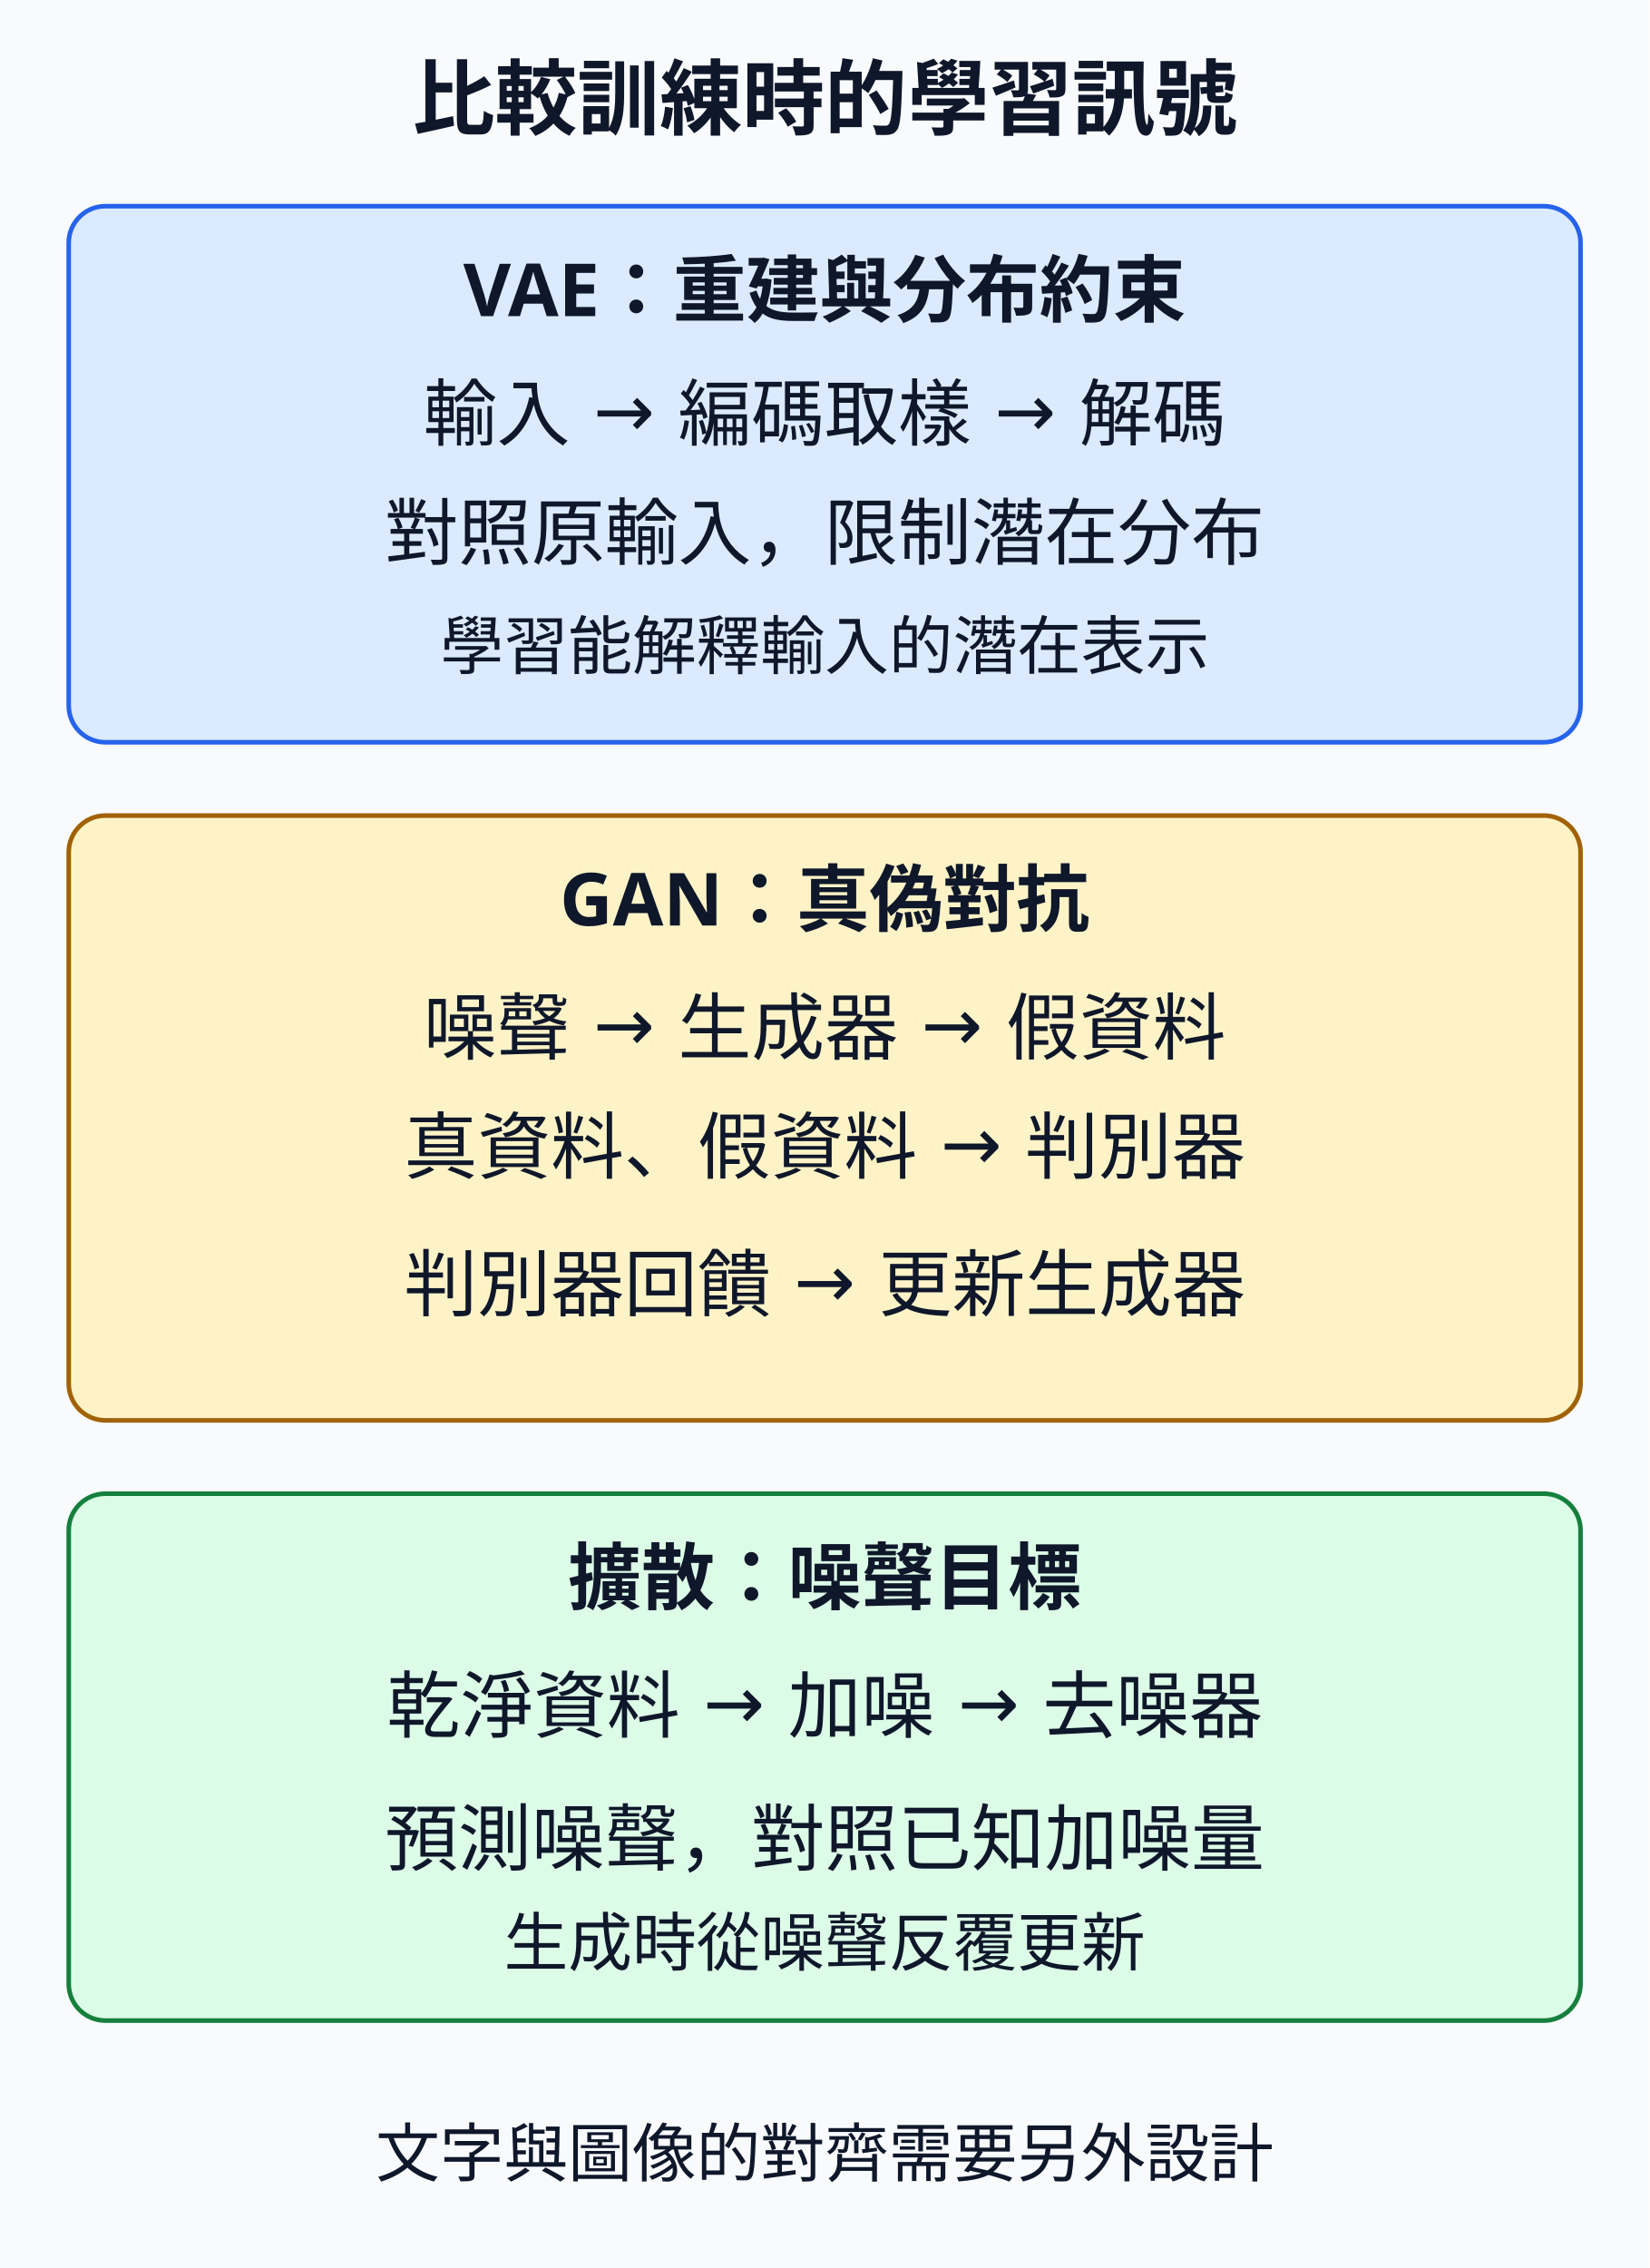
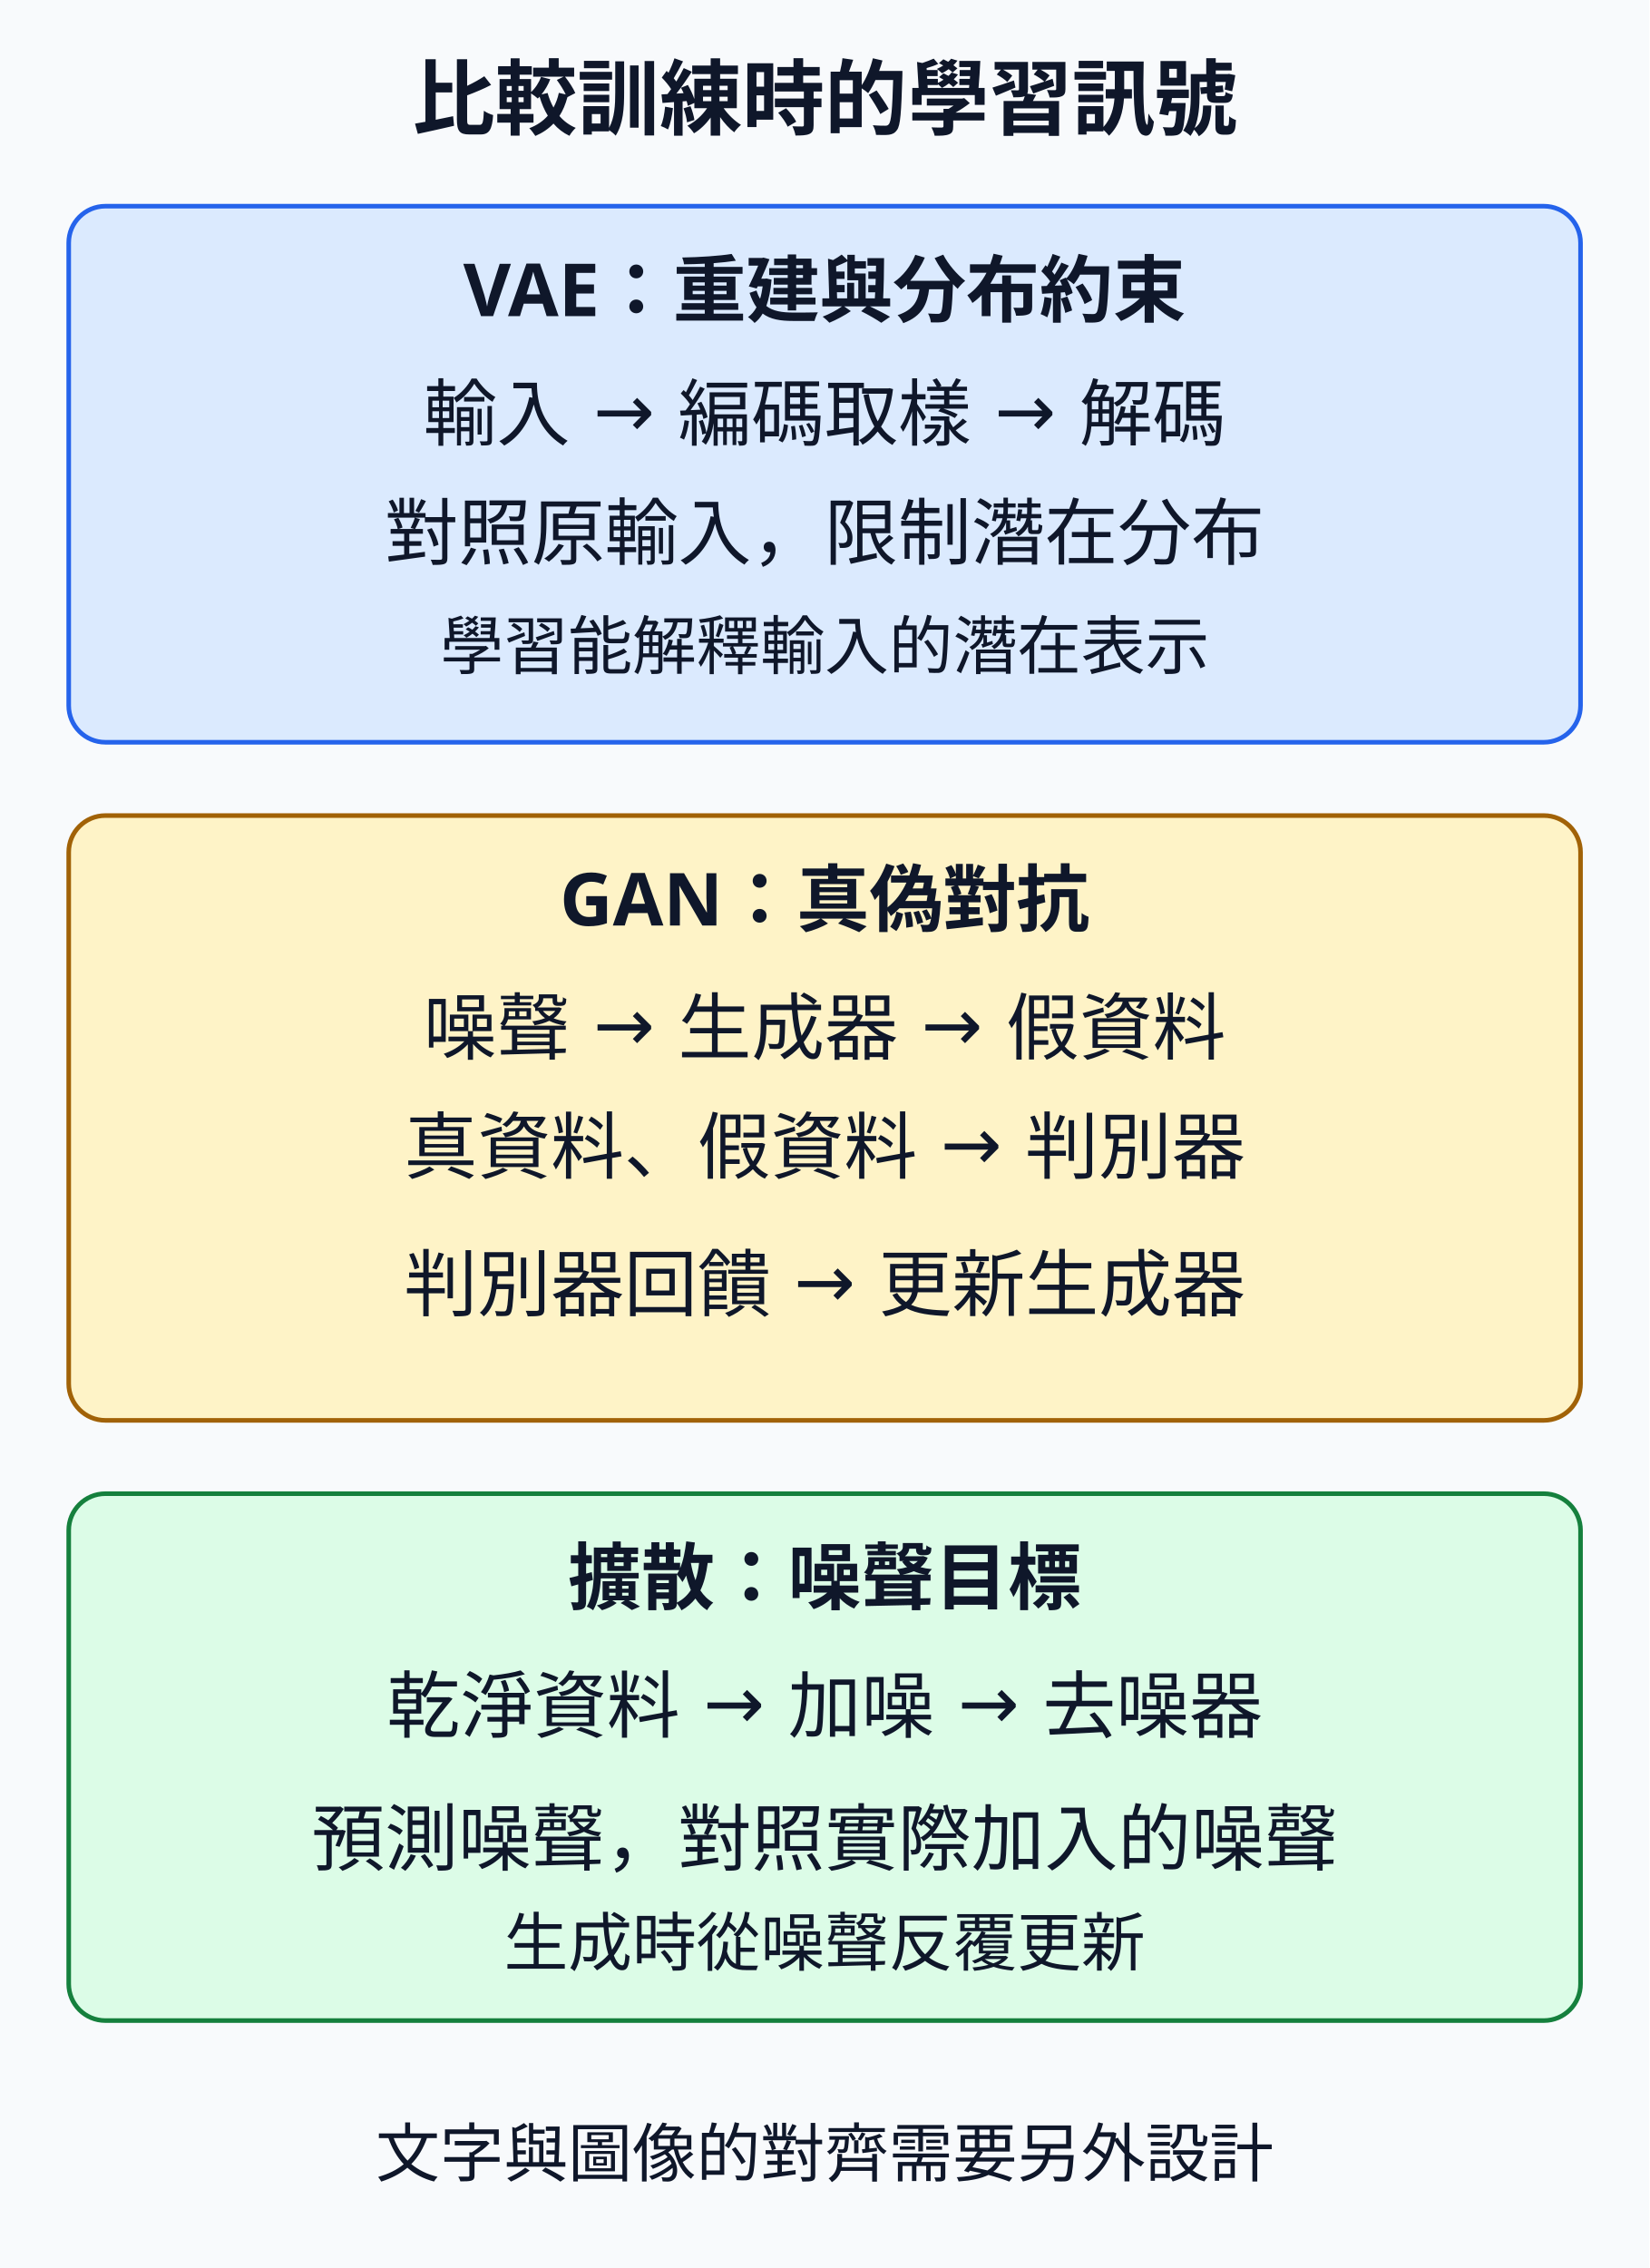
<svg xmlns="http://www.w3.org/2000/svg" width="360" height="495" viewBox="0 0 360 495" role="img" aria-labelledby="title desc">
  <defs>
    <marker id="arrow" markerWidth="8" markerHeight="8" refX="7" refY="4" orient="auto">
      <path d="M0 0L8 4L0 8" fill="#334155" />
    </marker>
  </defs>
  <rect width="360" height="495" fill="#f8fafc" />
  <g font-family="sans-serif" fill="#0f172a" font-size="16" text-anchor="middle">
    <text x="180" y="28" font-size="18" font-weight="bold">比較訓練時的學習訊號</text>
    <rect x="15" y="45" width="330" height="117" rx="8" fill="#dbeafe" stroke="#2563eb" />
    <text x="180" y="69" font-weight="bold">VAE：重建與分布約束</text>
    <text x="180" y="96">輸入 → 編碼取樣 → 解碼</text>
    <text x="180" y="122">對照原輸入，限制潛在分布</text>
    <text x="180" y="146" font-size="14">學習能解釋輸入的潛在表示</text>
    <rect x="15" y="178" width="330" height="132" rx="8" fill="#fef3c7" stroke="#a16207" />
    <text x="180" y="202" font-weight="bold">GAN：真偽對抗</text>
    <text x="180" y="230">噪聲 → 生成器 → 假資料</text>
    <text x="180" y="256">真資料、假資料 → 判別器</text>
    <text x="180" y="286">判別器回饋 → 更新生成器</text>
    <rect x="15" y="326" width="330" height="115" rx="8" fill="#dcfce7" stroke="#15803d" />
    <text x="180" y="350" font-weight="bold">擴散：噪聲目標</text>
    <text x="180" y="378">乾淨資料 → 加噪 → 去噪器</text>
-     <text x="180" y="407">預測噪聲，對照已知加噪量</text>
+     <text x="180" y="407">預測噪聲，對照實際加入的噪聲</text>
    <text x="180" y="429" font-size="14">生成時從噪聲反覆更新</text>
    <text x="180" y="475" font-size="14">文字與圖像的對齊需要另外設計</text>
  </g>
</svg>
